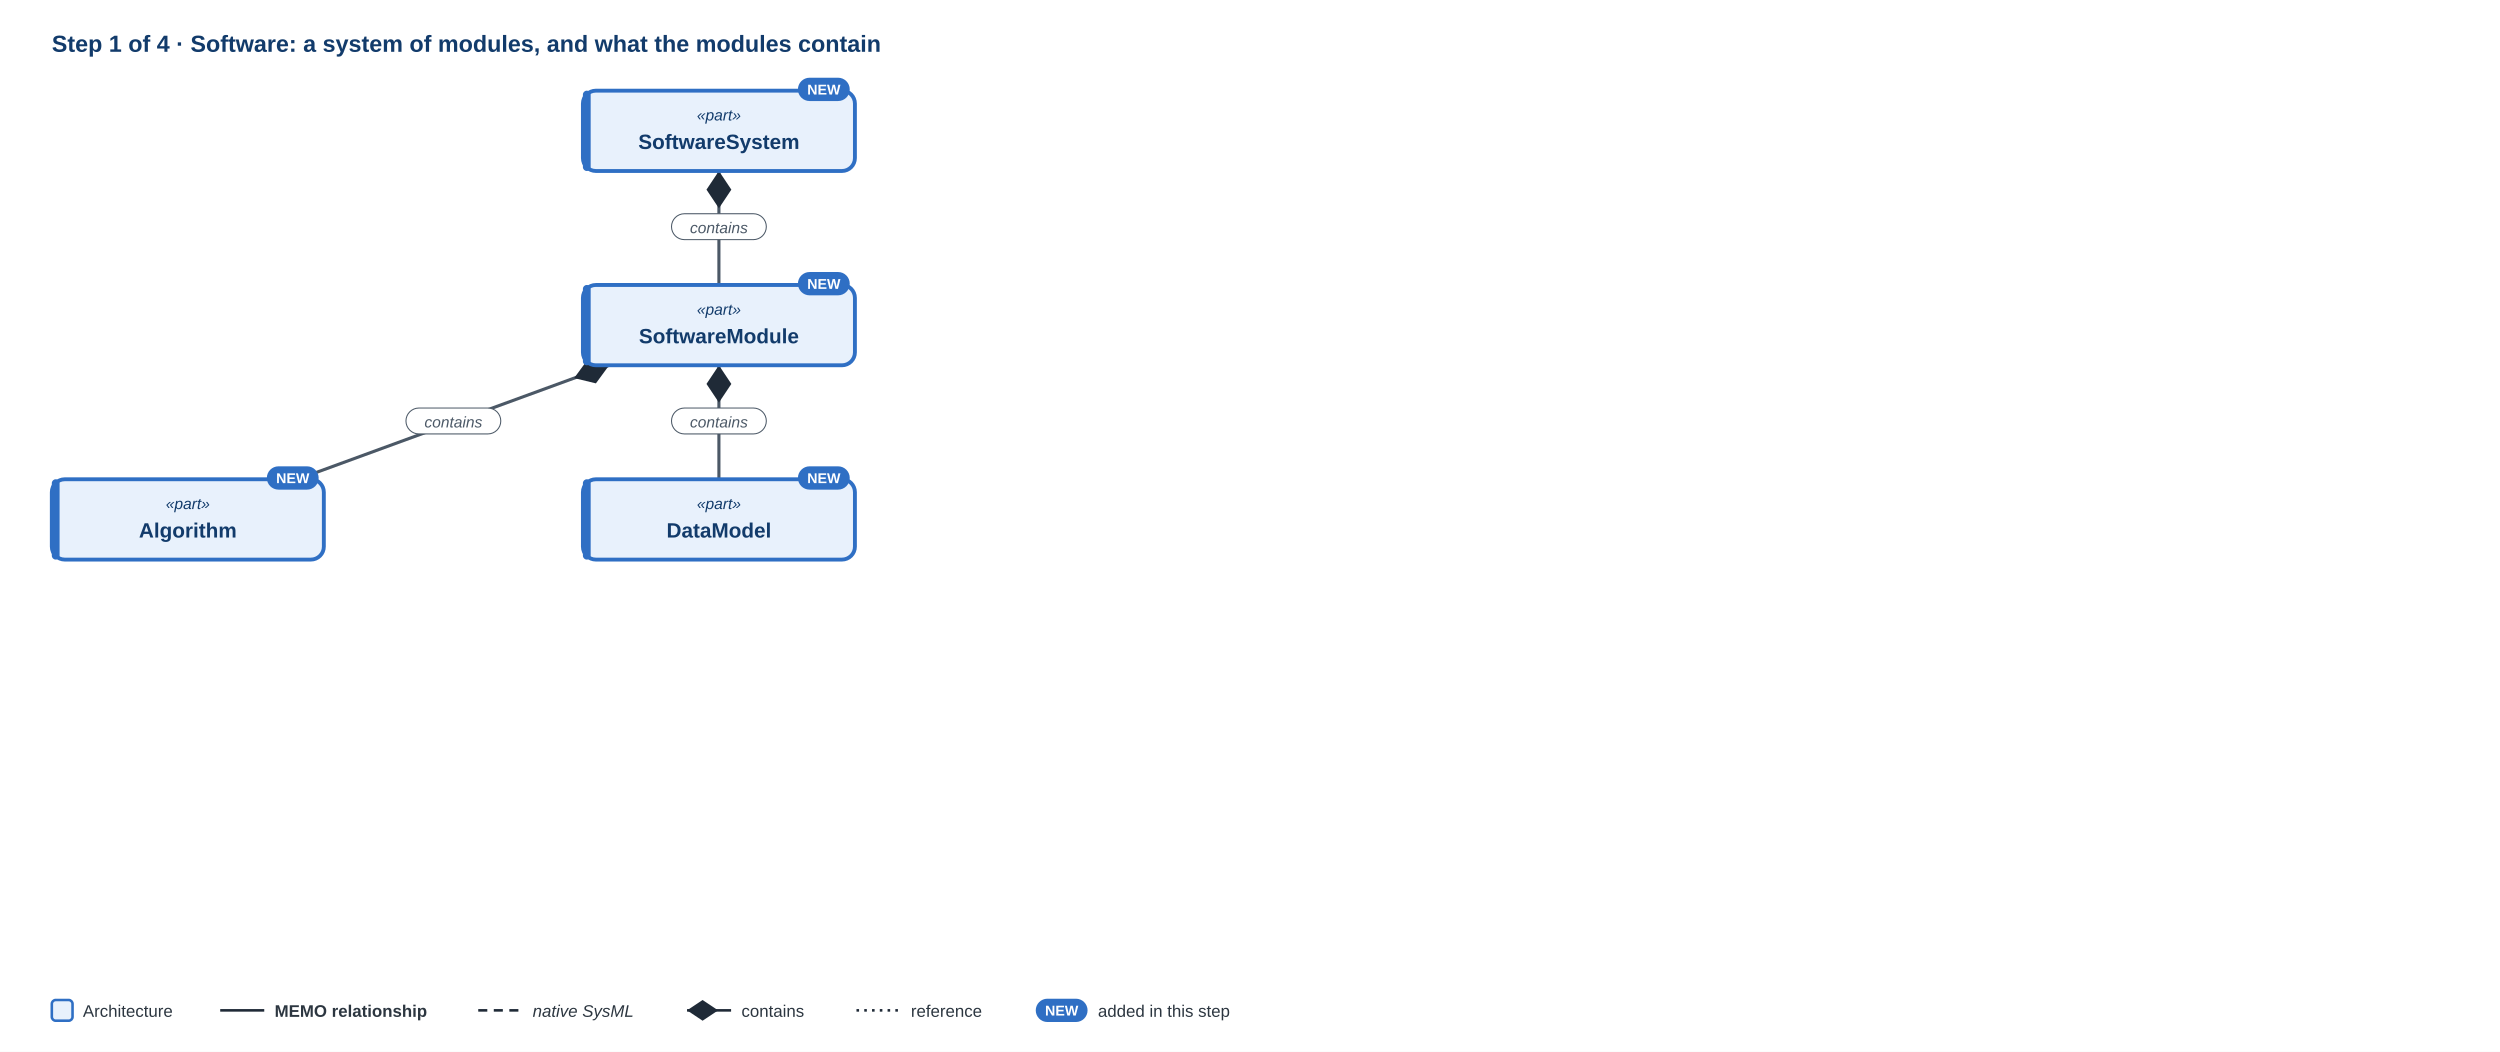
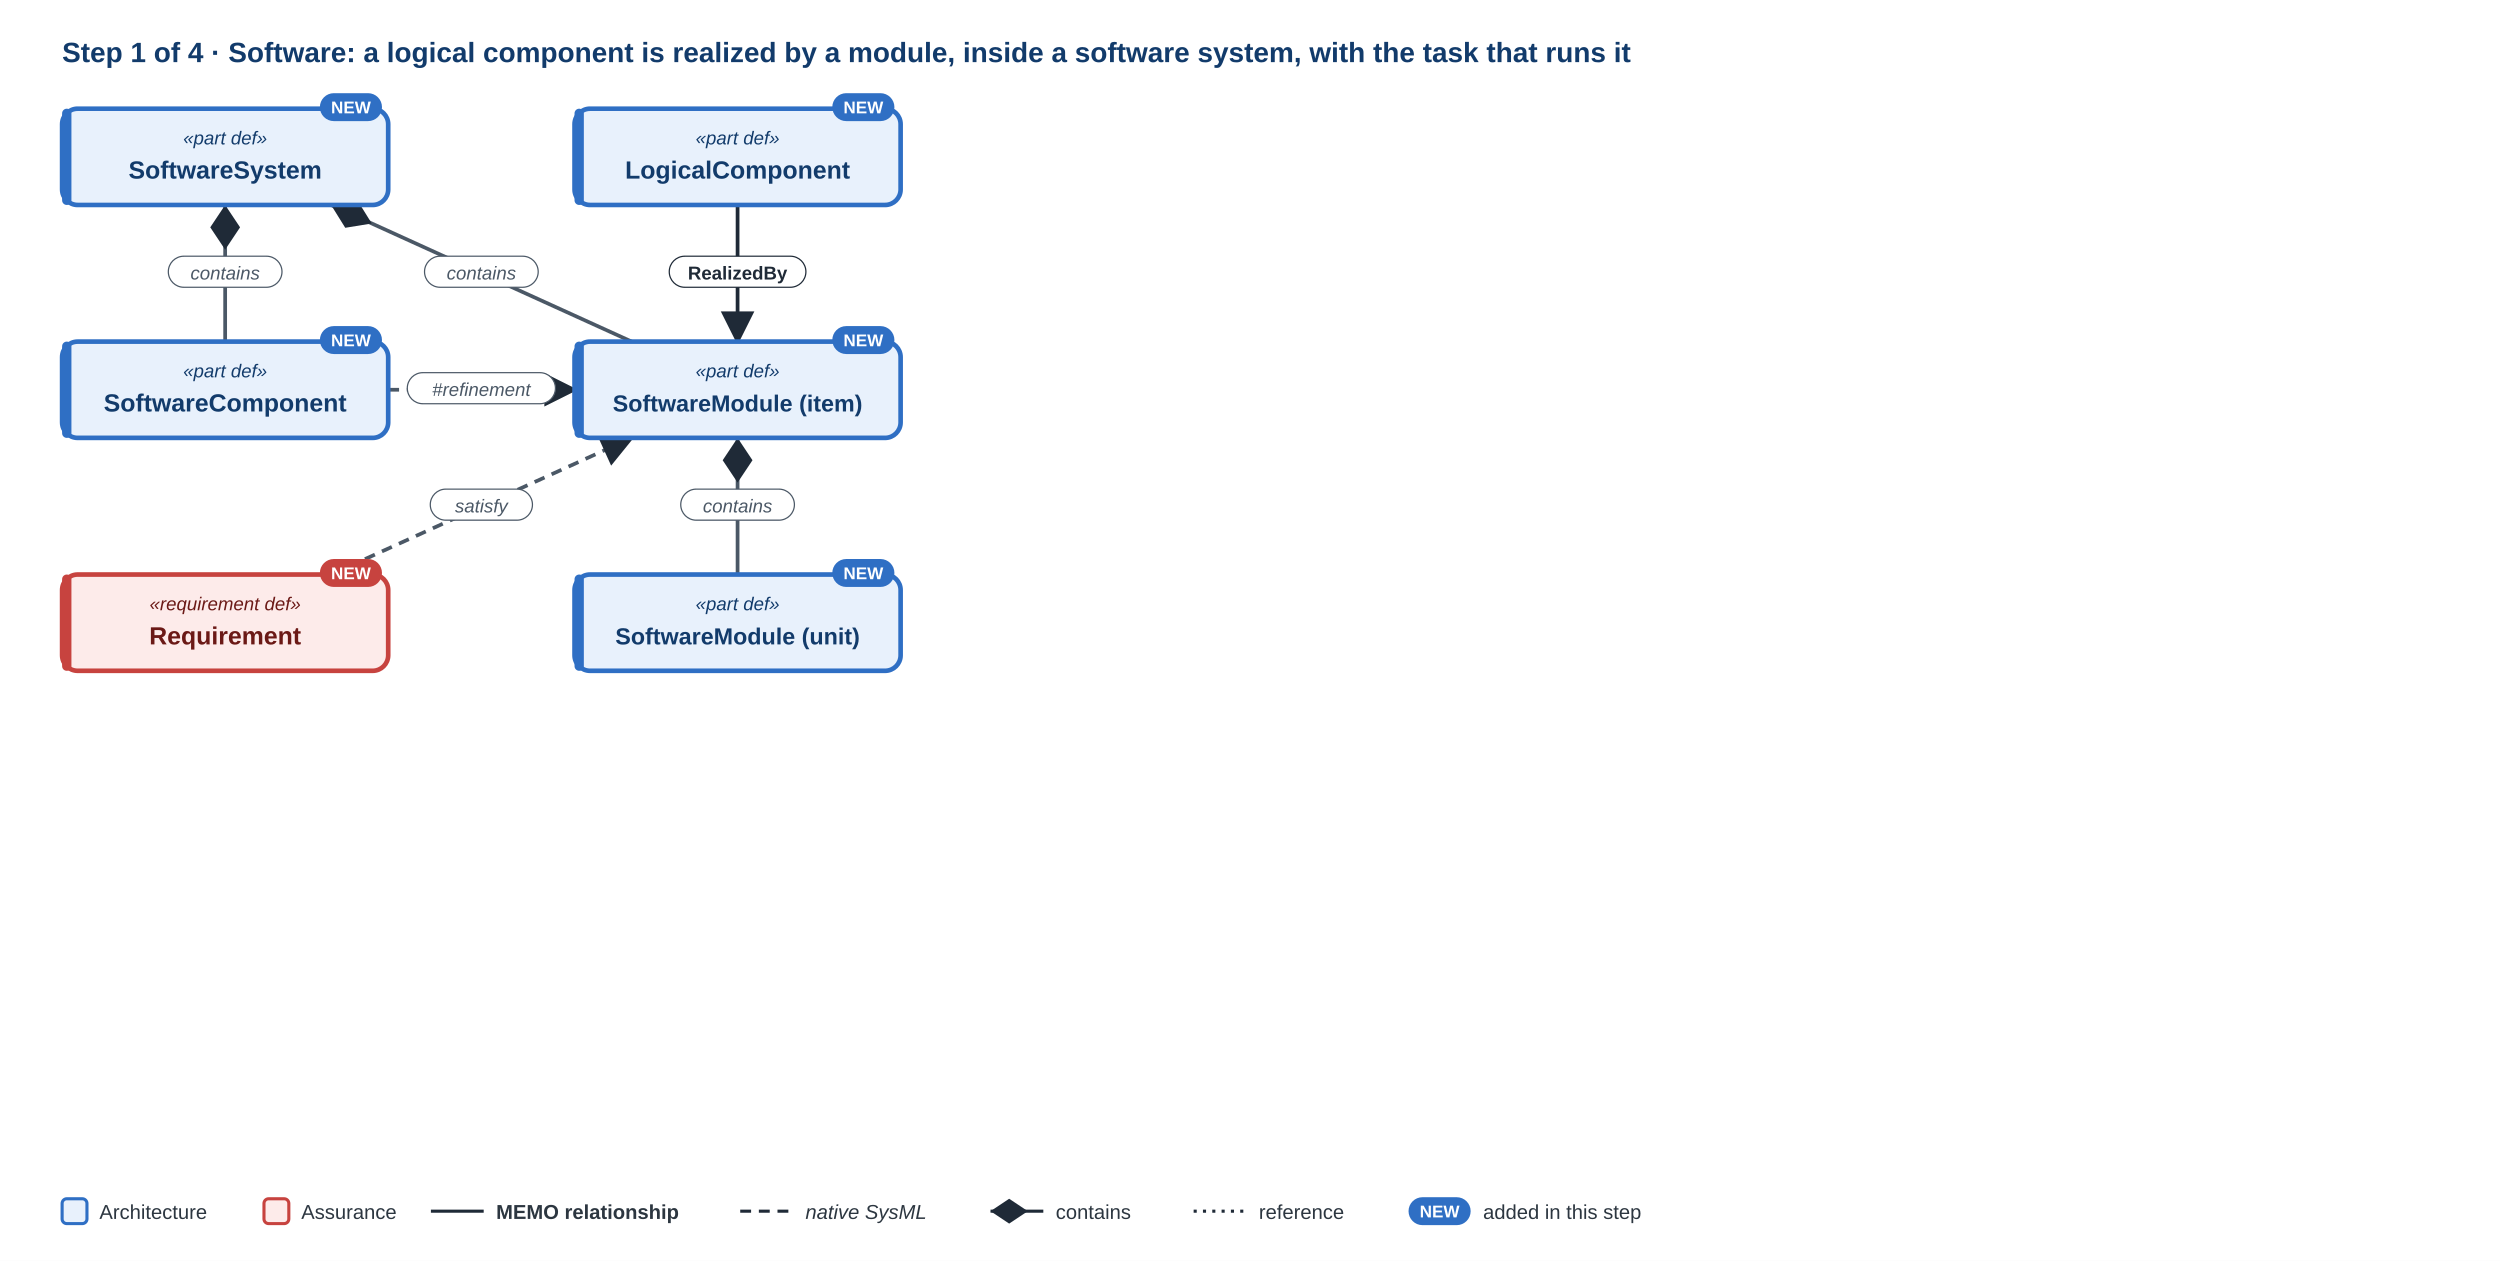
- <svg xmlns="http://www.w3.org/2000/svg" viewBox="0 0 1930 812" width="1930" height="812" font-family="Nunito, 'Segoe UI', Arial, sans-serif" role="img" aria-label="Implementation layer, step 1: Software: a system of modules, and what the modules contain">
+ <svg xmlns="http://www.w3.org/2000/svg" viewBox="0 0 1610 812" width="1610" height="812" font-family="Nunito, 'Segoe UI', Arial, sans-serif" role="img" aria-label="Implementation layer, step 1: Software: a logical component is realized by a module, inside a software system, with the task that runs it">
  <defs>
    <marker id="arrow" viewBox="0 0 10 10" refX="9" refY="5" markerWidth="9" markerHeight="9" orient="auto-start-reverse">
      <path d="M0,0 L10,5 L0,10 z" fill="#1f2a37" />
    </marker>
    <marker id="diamond" viewBox="0 0 14 10" refX="13" refY="5" markerWidth="14" markerHeight="10" orient="auto-start-reverse">
      <path d="M1,5 L7,1 L13,5 L7,9 z" fill="#1f2a37" />
    </marker>
  </defs>
  <rect width="100%" height="100%" fill="#ffffff" />
-   <text x="40" y="40" font-size="18" font-weight="800" fill="#123b6b">Step 1 of 4 · Software: a system of modules, and what the modules contain</text>
+   <text x="40" y="40" font-size="18" font-weight="800" fill="#123b6b">Step 1 of 4 · Software: a logical component is realized by a module, inside a software system, with the task that runs it</text>
  <g opacity="1">
-     <line x1="555" y1="132" x2="555" y2="220" stroke="#4b5866" stroke-width="2.4" marker-start="url(#diamond)" />
-     <rect x="518.4" y="165" width="73.2" height="20" rx="10" fill="#ffffff" stroke="#4b5866" stroke-width="0.8" />
-     <text x="555" y="180" text-anchor="middle" font-size="12" font-style="italic" fill="#4b5866">contains</text>
+     <line x1="475" y1="132" x2="475" y2="220" stroke="#1f2a37" stroke-width="2.4" marker-end="url(#arrow)" />
+     <rect x="431" y="165" width="88" height="20" rx="10" fill="#ffffff" stroke="#1f2a37" stroke-width="0.8" />
+     <text x="475" y="180" text-anchor="middle" font-size="12" font-weight="700" fill="#1f2a37">RealizedBy</text>
  </g>
  <g opacity="1">
-     <line x1="470.267" y1="282" x2="229.733" y2="370" stroke="#4b5866" stroke-width="2.4" marker-start="url(#diamond)" />
-     <rect x="313.4" y="315" width="73.2" height="20" rx="10" fill="#ffffff" stroke="#4b5866" stroke-width="0.8" />
-     <text x="350" y="330" text-anchor="middle" font-size="12" font-style="italic" fill="#4b5866">contains</text>
+     <line x1="213.2" y1="132" x2="406.8" y2="220" stroke="#4b5866" stroke-width="2.4" marker-start="url(#diamond)" />
+     <rect x="273.4" y="165" width="73.2" height="20" rx="10" fill="#ffffff" stroke="#4b5866" stroke-width="0.8" />
+     <text x="310" y="180" text-anchor="middle" font-size="12" font-style="italic" fill="#4b5866">contains</text>
  </g>
  <g opacity="1">
-     <line x1="555" y1="282" x2="555" y2="370" stroke="#4b5866" stroke-width="2.4" marker-start="url(#diamond)" />
-     <rect x="518.4" y="315" width="73.2" height="20" rx="10" fill="#ffffff" stroke="#4b5866" stroke-width="0.8" />
-     <text x="555" y="330" text-anchor="middle" font-size="12" font-style="italic" fill="#4b5866">contains</text>
+     <line x1="145" y1="132" x2="145" y2="220" stroke="#4b5866" stroke-width="2.4" marker-start="url(#diamond)" />
+     <rect x="108.4" y="165" width="73.2" height="20" rx="10" fill="#ffffff" stroke="#4b5866" stroke-width="0.8" />
+     <text x="145" y="180" text-anchor="middle" font-size="12" font-style="italic" fill="#4b5866">contains</text>
  </g>
  <g opacity="1">
-     <rect x="450" y="70" width="210" height="62" rx="10" fill="#e8f1fc" stroke="#2f6fc4" stroke-width="3" />
-     <rect x="450" y="70" width="6" height="62" rx="3" fill="#2f6fc4" />
-     <text x="555" y="93" text-anchor="middle" font-size="12" fill="#123b6b" font-style="italic">«part»</text>
-     <text x="555" y="115" text-anchor="middle" font-size="16" font-weight="700" fill="#123b6b">SoftwareSystem</text>
-     <rect x="616" y="60" width="40" height="18" rx="9" fill="#2f6fc4" />
-     <text x="636" y="73" text-anchor="middle" font-size="11" font-weight="700" fill="#ffffff">NEW</text>
+     <line x1="475" y1="282" x2="475" y2="370" stroke="#4b5866" stroke-width="2.4" marker-start="url(#diamond)" />
+     <rect x="438.4" y="315" width="73.2" height="20" rx="10" fill="#ffffff" stroke="#4b5866" stroke-width="0.8" />
+     <text x="475" y="330" text-anchor="middle" font-size="12" font-style="italic" fill="#4b5866">contains</text>
  </g>
  <g opacity="1">
-     <rect x="450" y="220" width="210" height="62" rx="10" fill="#e8f1fc" stroke="#2f6fc4" stroke-width="3" />
-     <rect x="450" y="220" width="6" height="62" rx="3" fill="#2f6fc4" />
-     <text x="555" y="243" text-anchor="middle" font-size="12" fill="#123b6b" font-style="italic">«part»</text>
-     <text x="555" y="265" text-anchor="middle" font-size="16" font-weight="700" fill="#123b6b">SoftwareModule</text>
-     <rect x="616" y="210" width="40" height="18" rx="9" fill="#2f6fc4" />
-     <text x="636" y="223" text-anchor="middle" font-size="11" font-weight="700" fill="#ffffff">NEW</text>
+     <line x1="250" y1="251" x2="370" y2="251" stroke="#4b5866" stroke-width="2.4" stroke-dasharray="7 5" marker-end="url(#arrow)" />
+     <rect x="262.3" y="240" width="95.4" height="20" rx="10" fill="#ffffff" stroke="#4b5866" stroke-width="0.8" />
+     <text x="310" y="255" text-anchor="middle" font-size="12" font-style="italic" fill="#4b5866">#refinement</text>
  </g>
  <g opacity="1">
-     <rect x="40" y="370" width="210" height="62" rx="10" fill="#e8f1fc" stroke="#2f6fc4" stroke-width="3" />
-     <rect x="40" y="370" width="6" height="62" rx="3" fill="#2f6fc4" />
-     <text x="145" y="393" text-anchor="middle" font-size="12" fill="#123b6b" font-style="italic">«part»</text>
-     <text x="145" y="415" text-anchor="middle" font-size="16" font-weight="700" fill="#123b6b">Algorithm</text>
-     <rect x="206" y="360" width="40" height="18" rx="9" fill="#2f6fc4" />
+     <line x1="213.2" y1="370" x2="406.8" y2="282" stroke="#4b5866" stroke-width="2.4" stroke-dasharray="7 5" marker-end="url(#arrow)" />
+     <rect x="277.1" y="315" width="65.8" height="20" rx="10" fill="#ffffff" stroke="#4b5866" stroke-width="0.8" />
+     <text x="310" y="330" text-anchor="middle" font-size="12" font-style="italic" fill="#4b5866">satisfy</text>
+   </g>
+   <g opacity="1">
+     <rect x="40" y="70" width="210" height="62" rx="10" fill="#e8f1fc" stroke="#2f6fc4" stroke-width="3" />
+     <rect x="40" y="70" width="6" height="62" rx="3" fill="#2f6fc4" />
+     <text x="145" y="93" text-anchor="middle" font-size="12" fill="#123b6b" font-style="italic">«part def»</text>
+     <text x="145" y="115" text-anchor="middle" font-size="16" font-weight="700" fill="#123b6b">SoftwareSystem</text>
+     <rect x="206" y="60" width="40" height="18" rx="9" fill="#2f6fc4" />
+     <text x="226" y="73" text-anchor="middle" font-size="11" font-weight="700" fill="#ffffff">NEW</text>
+   </g>
+   <g opacity="1">
+     <rect x="370" y="70" width="210" height="62" rx="10" fill="#e8f1fc" stroke="#2f6fc4" stroke-width="3" />
+     <rect x="370" y="70" width="6" height="62" rx="3" fill="#2f6fc4" />
+     <text x="475" y="93" text-anchor="middle" font-size="12" fill="#123b6b" font-style="italic">«part def»</text>
+     <text x="475" y="115" text-anchor="middle" font-size="16" font-weight="700" fill="#123b6b">LogicalComponent</text>
+     <rect x="536" y="60" width="40" height="18" rx="9" fill="#2f6fc4" />
+     <text x="556" y="73" text-anchor="middle" font-size="11" font-weight="700" fill="#ffffff">NEW</text>
+   </g>
+   <g opacity="1">
+     <rect x="40" y="220" width="210" height="62" rx="10" fill="#e8f1fc" stroke="#2f6fc4" stroke-width="3" />
+     <rect x="40" y="220" width="6" height="62" rx="3" fill="#2f6fc4" />
+     <text x="145" y="243" text-anchor="middle" font-size="12" fill="#123b6b" font-style="italic">«part def»</text>
+     <text x="145" y="265" text-anchor="middle" font-size="16" font-weight="700" fill="#123b6b">SoftwareComponent</text>
+     <rect x="206" y="210" width="40" height="18" rx="9" fill="#2f6fc4" />
+     <text x="226" y="223" text-anchor="middle" font-size="11" font-weight="700" fill="#ffffff">NEW</text>
+   </g>
+   <g opacity="1">
+     <rect x="370" y="220" width="210" height="62" rx="10" fill="#e8f1fc" stroke="#2f6fc4" stroke-width="3" />
+     <rect x="370" y="220" width="6" height="62" rx="3" fill="#2f6fc4" />
+     <text x="475" y="243" text-anchor="middle" font-size="12" fill="#123b6b" font-style="italic">«part def»</text>
+     <text x="475" y="265" text-anchor="middle" font-size="15" font-weight="700" fill="#123b6b">SoftwareModule (item)</text>
+     <rect x="536" y="210" width="40" height="18" rx="9" fill="#2f6fc4" />
+     <text x="556" y="223" text-anchor="middle" font-size="11" font-weight="700" fill="#ffffff">NEW</text>
+   </g>
+   <g opacity="1">
+     <rect x="40" y="370" width="210" height="62" rx="10" fill="#fdebea" stroke="#c7433f" stroke-width="3" />
+     <rect x="40" y="370" width="6" height="62" rx="3" fill="#c7433f" />
+     <text x="145" y="393" text-anchor="middle" font-size="12" fill="#6b1916" font-style="italic">«requirement def»</text>
+     <text x="145" y="415" text-anchor="middle" font-size="16" font-weight="700" fill="#6b1916">Requirement</text>
+     <rect x="206" y="360" width="40" height="18" rx="9" fill="#c7433f" />
    <text x="226" y="373" text-anchor="middle" font-size="11" font-weight="700" fill="#ffffff">NEW</text>
  </g>
  <g opacity="1">
-     <rect x="450" y="370" width="210" height="62" rx="10" fill="#e8f1fc" stroke="#2f6fc4" stroke-width="3" />
-     <rect x="450" y="370" width="6" height="62" rx="3" fill="#2f6fc4" />
-     <text x="555" y="393" text-anchor="middle" font-size="12" fill="#123b6b" font-style="italic">«part»</text>
-     <text x="555" y="415" text-anchor="middle" font-size="16" font-weight="700" fill="#123b6b">DataModel</text>
-     <rect x="616" y="360" width="40" height="18" rx="9" fill="#2f6fc4" />
-     <text x="636" y="373" text-anchor="middle" font-size="11" font-weight="700" fill="#ffffff">NEW</text>
+     <rect x="370" y="370" width="210" height="62" rx="10" fill="#e8f1fc" stroke="#2f6fc4" stroke-width="3" />
+     <rect x="370" y="370" width="6" height="62" rx="3" fill="#2f6fc4" />
+     <text x="475" y="393" text-anchor="middle" font-size="12" fill="#123b6b" font-style="italic">«part def»</text>
+     <text x="475" y="415" text-anchor="middle" font-size="15" font-weight="700" fill="#123b6b">SoftwareModule (unit)</text>
+     <rect x="536" y="360" width="40" height="18" rx="9" fill="#2f6fc4" />
+     <text x="556" y="373" text-anchor="middle" font-size="11" font-weight="700" fill="#ffffff">NEW</text>
  </g>
  <rect x="40" y="772" width="16" height="16" rx="3" fill="#e8f1fc" stroke="#2f6fc4" stroke-width="2" />
  <text x="64" y="785" font-size="13" fill="#2c3640">Architecture</text>
-   <line x1="170" y1="780" x2="204" y2="780" stroke="#1f2a37" stroke-width="2" />
-   <text x="212" y="785" font-size="13" fill="#2c3640">
+   <rect x="170" y="772" width="16" height="16" rx="3" fill="#fdebea" stroke="#c7433f" stroke-width="2" />
+   <text x="194" y="785" font-size="13" fill="#2c3640">Assurance</text>
+   <line x1="277.5" y1="780" x2="311.5" y2="780" stroke="#1f2a37" stroke-width="2" />
+   <text x="319.5" y="785" font-size="13" fill="#2c3640">
    <tspan font-weight="700">MEMO relationship</tspan>
  </text>
-   <line x1="369.2" y1="780" x2="403.2" y2="780" stroke="#1f2a37" stroke-width="2" stroke-dasharray="7 5" />
-   <text x="411.2" y="785" font-size="13" fill="#2c3640">
+   <line x1="476.7" y1="780" x2="510.7" y2="780" stroke="#1f2a37" stroke-width="2" stroke-dasharray="7 5" />
+   <text x="518.7" y="785" font-size="13" fill="#2c3640">
    <tspan font-style="italic">native SysML</tspan>
  </text>
-   <line x1="530.4" y1="780" x2="564.4" y2="780" stroke="#1f2a37" stroke-width="2" marker-start="url(#diamond)" />
-   <text x="572.4" y="785" font-size="13" fill="#2c3640">contains</text>
-   <line x1="661.2" y1="780" x2="695.2" y2="780" stroke="#1f2a37" stroke-width="2" stroke-dasharray="2 4" />
-   <text x="703.2" y="785" font-size="13" fill="#2c3640">reference</text>
-   <rect x="799.6" y="771" width="40" height="18" rx="9" fill="#2f6fc4" />
-   <text x="819.6" y="784" text-anchor="middle" font-size="11" font-weight="700" fill="#ffffff">NEW</text>
-   <text x="847.6" y="785" font-size="13" fill="#2c3640">added in this step</text>
+   <line x1="637.9" y1="780" x2="671.9" y2="780" stroke="#1f2a37" stroke-width="2" marker-start="url(#diamond)" />
+   <text x="679.9" y="785" font-size="13" fill="#2c3640">contains</text>
+   <line x1="768.7" y1="780" x2="802.7" y2="780" stroke="#1f2a37" stroke-width="2" stroke-dasharray="2 4" />
+   <text x="810.7" y="785" font-size="13" fill="#2c3640">reference</text>
+   <rect x="907.1" y="771" width="40" height="18" rx="9" fill="#2f6fc4" />
+   <text x="927.1" y="784" text-anchor="middle" font-size="11" font-weight="700" fill="#ffffff">NEW</text>
+   <text x="955.1" y="785" font-size="13" fill="#2c3640">added in this step</text>
</svg>
